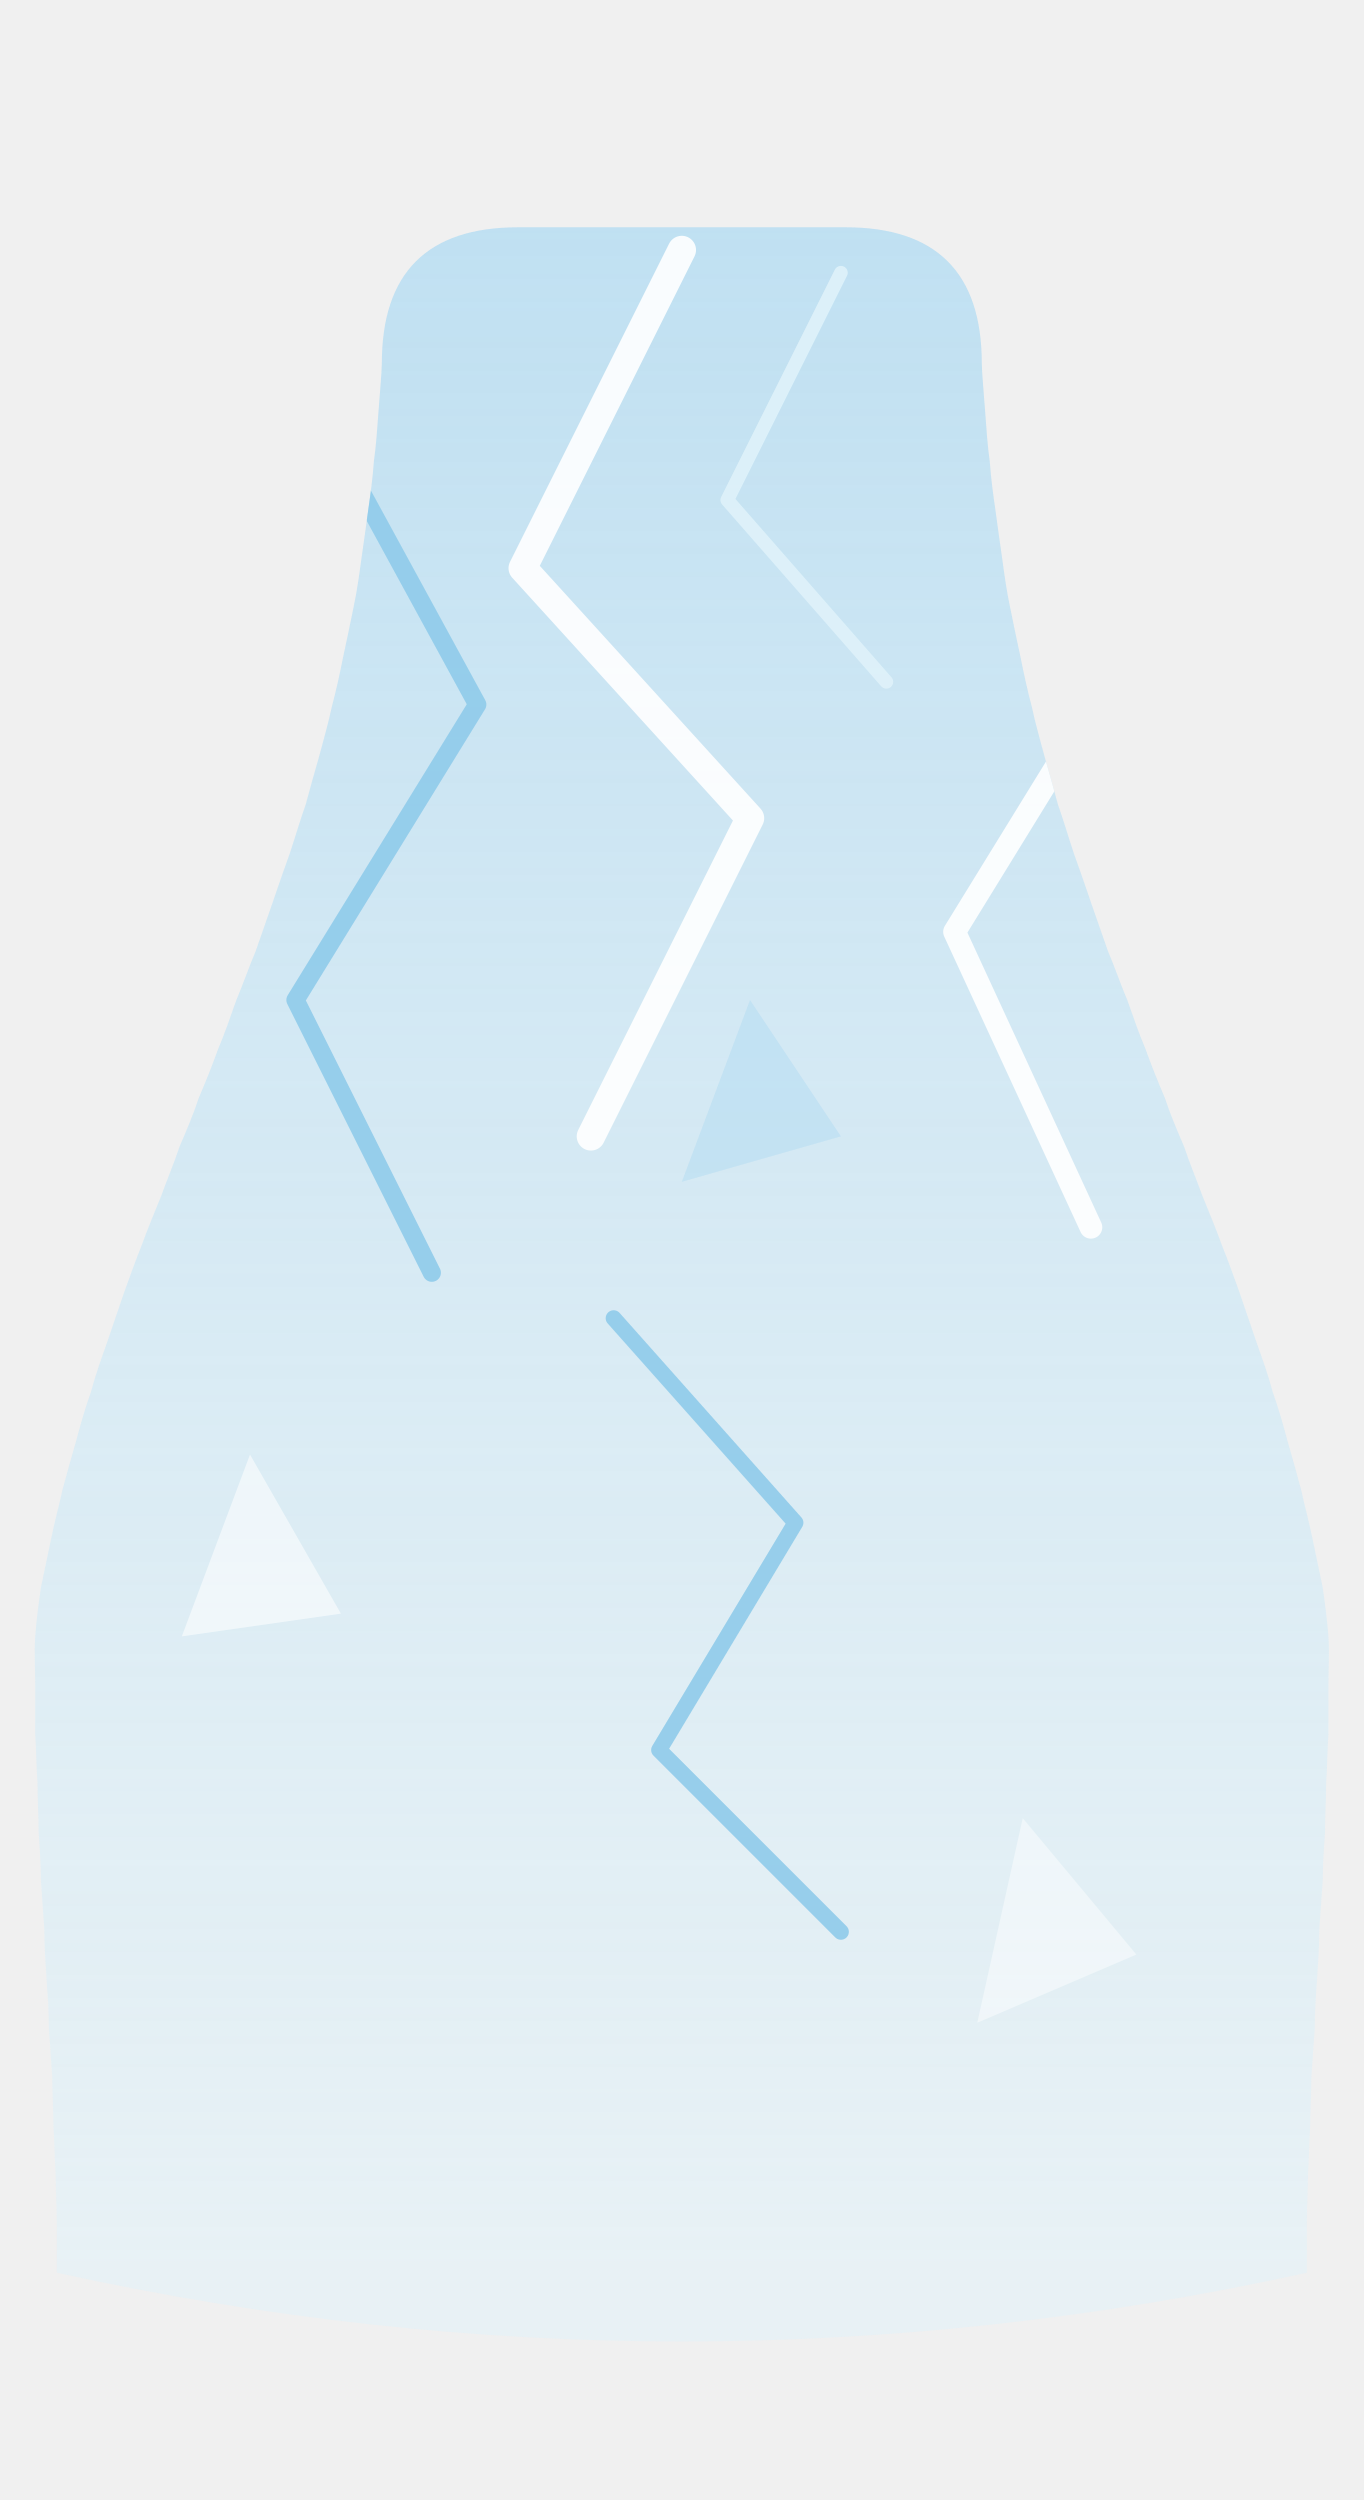
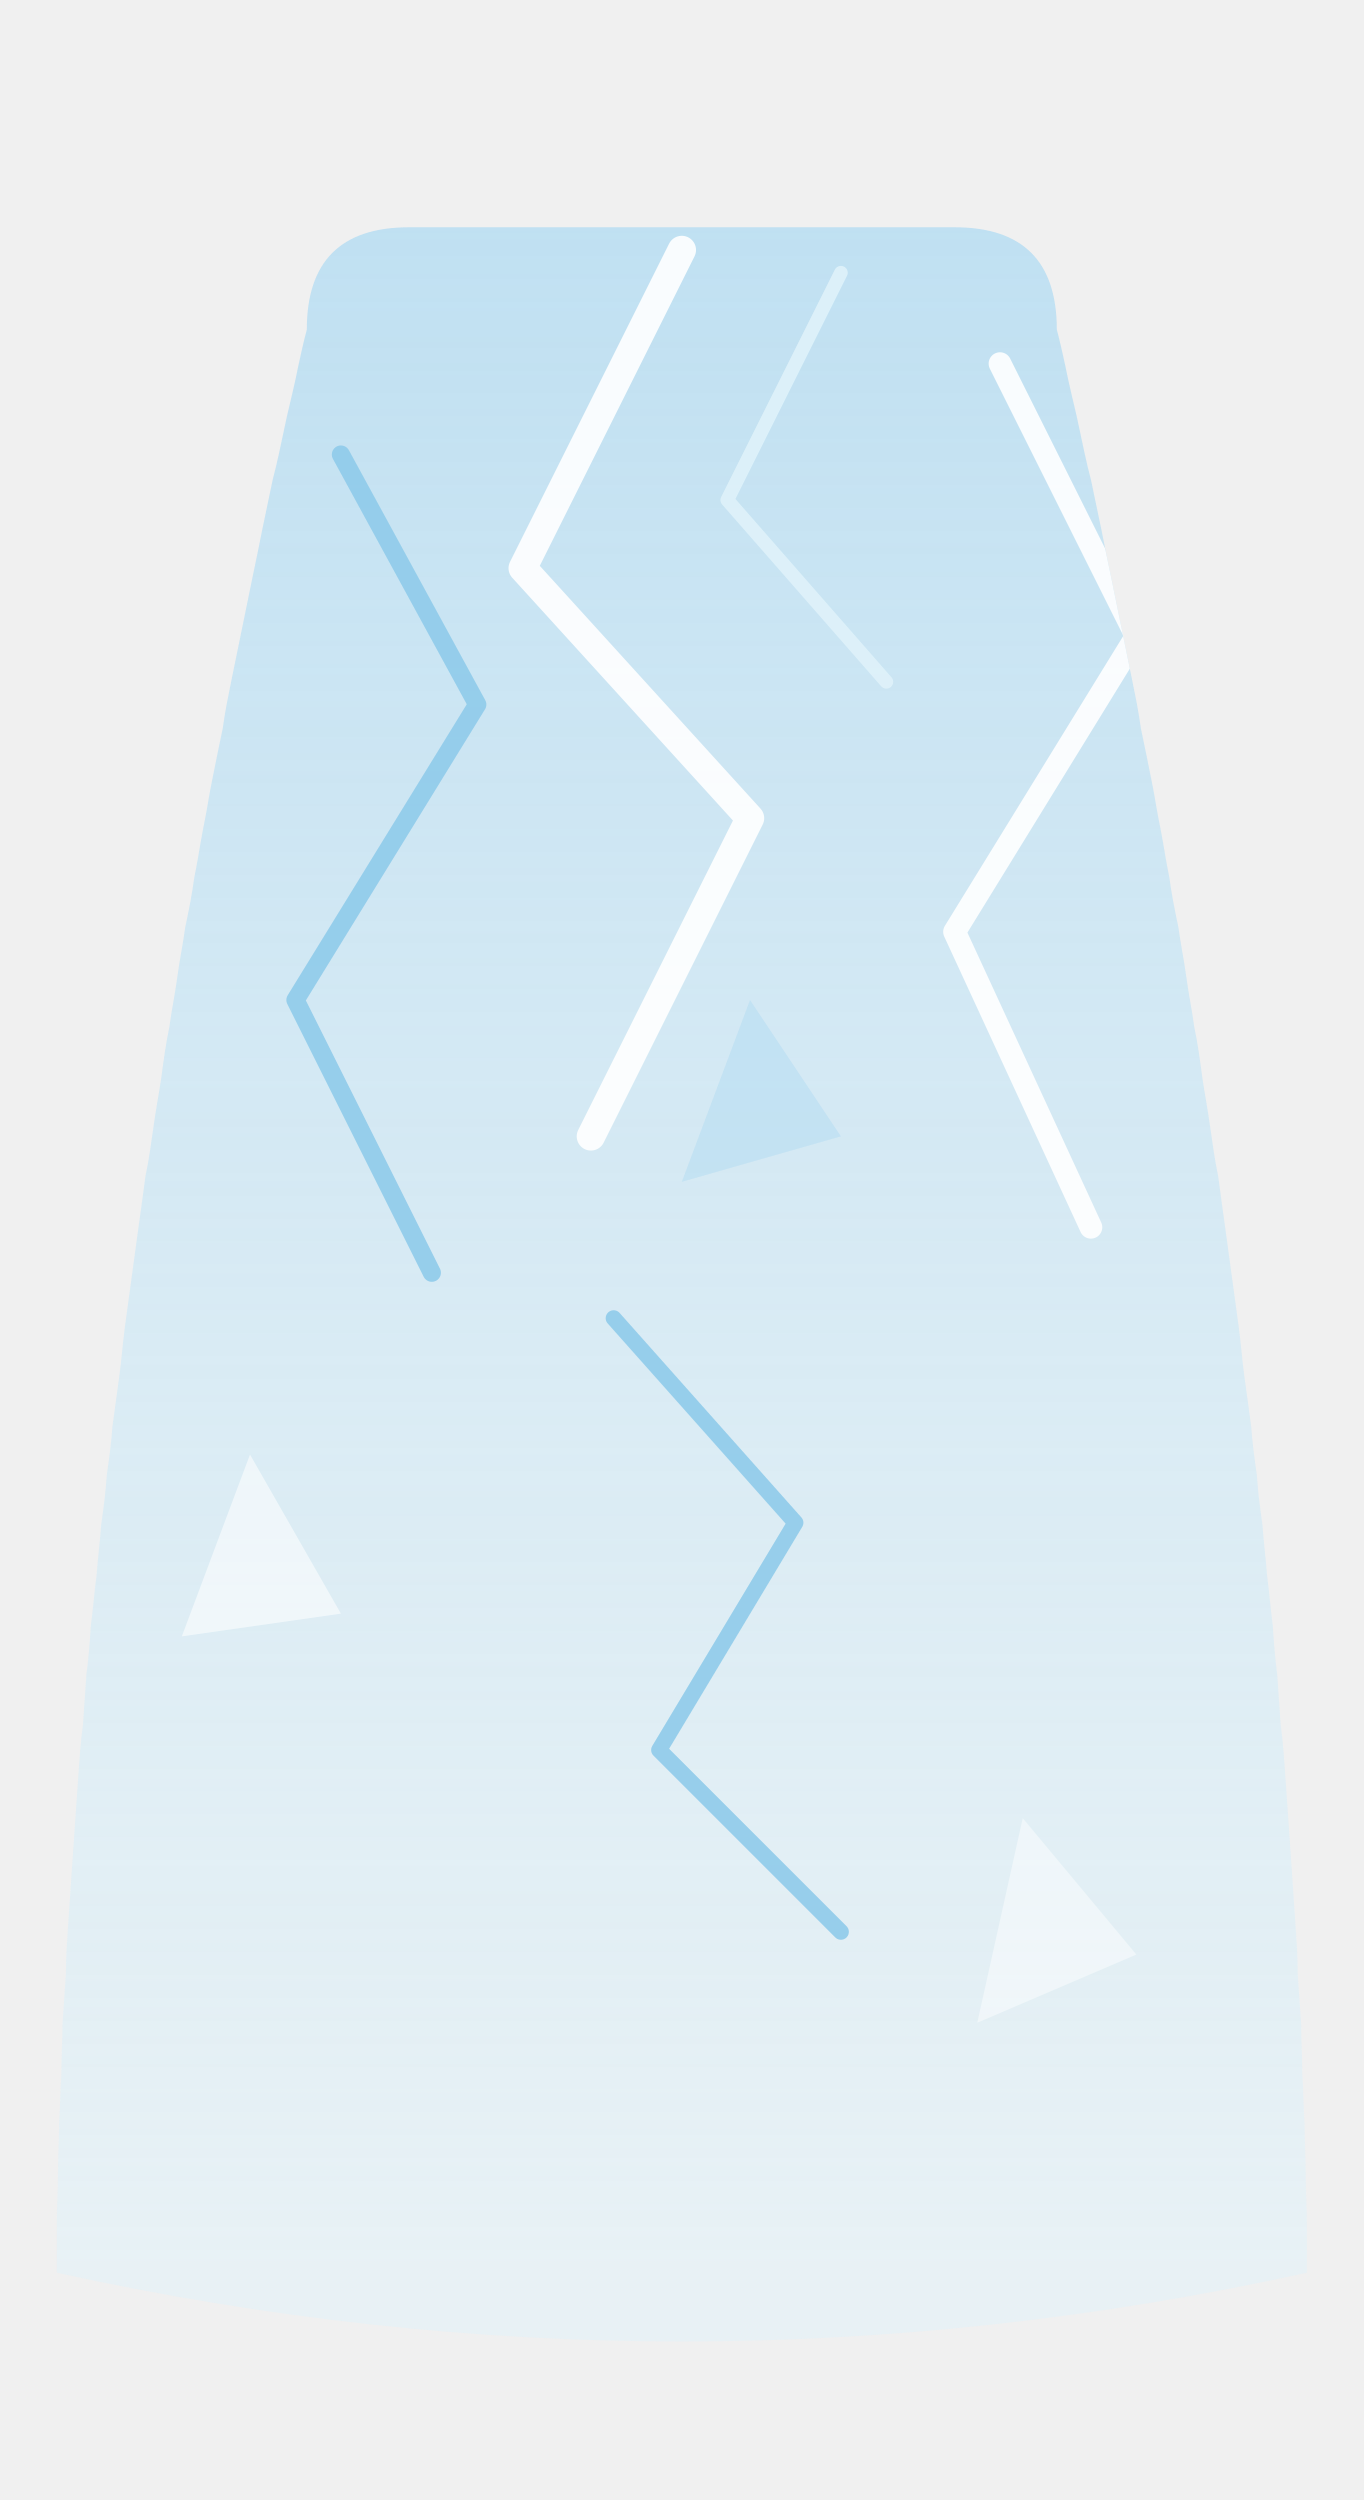
<svg xmlns="http://www.w3.org/2000/svg" viewBox="-60 -200 120 220" data-template="t_y2k_ice" data-shape="coffin" data-units="0.1mm" data-origin="nail-root-center">
  <defs>
    <clipPath id="nail-clip">
-       <path d="M -55 0 C -55 -0.7 -55 -2.9 -55 -4.3 C -55 -5.7 -55.1 -7.2 -55.1 -8.6 C -55.2 -10.1 -55.2 -11.5 -55.3 -12.9 C -55.3 -14.4 -55.4 -15.8 -55.4 -17.2 C -55.5 -18.7 -55.6 -20.1 -55.7 -21.5 C -55.7 -23 -55.8 -24.4 -55.9 -25.8 C -56 -27.3 -56.1 -28.7 -56.1 -30.2 C -56.2 -31.6 -56.3 -33 -56.4 -34.5 C -56.4 -35.9 -56.5 -37.3 -56.6 -38.8 C -56.6 -40.2 -56.7 -41.6 -56.7 -43.1 C -56.8 -44.5 -56.8 -45.9 -56.9 -47.4 C -56.9 -48.8 -56.9 -50.3 -56.9 -51.7 C -56.9 -53.1 -57 -54.6 -56.9 -56 C -56.8 -57.4 -56.6 -58.9 -56.4 -60.3 C -56.1 -61.7 -55.8 -63.2 -55.5 -64.6 C -55.2 -66.1 -54.8 -67.5 -54.5 -68.9 C -54.1 -70.4 -53.7 -71.8 -53.3 -73.2 C -52.9 -74.7 -52.5 -76.1 -52 -77.5 C -51.6 -79 -51.1 -80.4 -50.6 -81.8 C -50.1 -83.3 -49.6 -84.7 -49.1 -86.2 C -48.6 -87.6 -48.1 -89 -47.5 -90.5 C -47 -91.9 -46.4 -93.3 -45.8 -94.8 C -45.3 -96.2 -44.7 -97.6 -44.2 -99.1 C -43.6 -100.5 -43 -101.9 -42.5 -103.4 C -41.9 -104.8 -41.3 -106.3 -40.8 -107.7 C -40.2 -109.1 -39.7 -110.6 -39.2 -112 C -38.6 -113.4 -38.1 -114.9 -37.5 -116.3 C -37 -117.7 -36.5 -119.2 -36 -120.6 C -35.5 -122.1 -35 -123.5 -34.5 -124.9 C -34 -126.4 -33.6 -127.8 -33.1 -129.2 C -32.7 -130.7 -32.3 -132.1 -31.9 -133.5 C -31.5 -135 -31.1 -136.4 -30.8 -137.8 C -30.4 -139.3 -30.1 -140.7 -29.8 -142.2 C -29.5 -143.6 -29.2 -145 -28.9 -146.5 C -28.6 -147.9 -28.4 -149.3 -28.2 -150.8 C -28 -152.2 -27.8 -153.6 -27.6 -155.1 C -27.4 -156.5 -27.2 -157.9 -27.1 -159.4 C -26.9 -160.8 -26.8 -162.3 -26.7 -163.7 C -26.6 -165.1 -26.4 -167.3 -26.4 -168 Q -26.4 -180 -14.4 -180 L 14.4 -180 Q 26.4 -180 26.4 -168 C 26.4 -167.3 26.6 -165.1 26.7 -163.7 C 26.8 -162.3 26.9 -160.8 27.1 -159.4 C 27.2 -157.9 27.4 -156.5 27.6 -155.1 C 27.8 -153.6 28 -152.2 28.2 -150.8 C 28.4 -149.3 28.6 -147.9 28.9 -146.5 C 29.2 -145 29.5 -143.6 29.8 -142.2 C 30.1 -140.7 30.4 -139.3 30.8 -137.8 C 31.1 -136.4 31.5 -135 31.9 -133.5 C 32.3 -132.1 32.7 -130.7 33.1 -129.2 C 33.6 -127.8 34 -126.4 34.5 -124.9 C 35 -123.5 35.5 -122.1 36 -120.6 C 36.5 -119.2 37 -117.7 37.5 -116.3 C 38.1 -114.9 38.6 -113.4 39.2 -112 C 39.7 -110.6 40.2 -109.1 40.8 -107.7 C 41.3 -106.3 41.9 -104.8 42.5 -103.4 C 43 -101.9 43.6 -100.5 44.2 -99.1 C 44.7 -97.6 45.3 -96.2 45.8 -94.8 C 46.4 -93.3 47 -91.9 47.5 -90.5 C 48.1 -89 48.6 -87.6 49.1 -86.2 C 49.6 -84.7 50.1 -83.3 50.6 -81.8 C 51.1 -80.4 51.6 -79 52 -77.5 C 52.5 -76.1 52.9 -74.7 53.3 -73.2 C 53.7 -71.8 54.1 -70.4 54.5 -68.9 C 54.8 -67.5 55.2 -66.1 55.5 -64.6 C 55.8 -63.2 56.1 -61.7 56.4 -60.3 C 56.6 -58.9 56.8 -57.4 56.9 -56 C 57 -54.6 56.9 -53.1 56.9 -51.7 C 56.9 -50.3 56.9 -48.8 56.9 -47.4 C 56.8 -45.9 56.8 -44.5 56.7 -43.1 C 56.7 -41.6 56.6 -40.2 56.6 -38.8 C 56.5 -37.3 56.4 -35.9 56.4 -34.5 C 56.3 -33 56.2 -31.6 56.1 -30.2 C 56.1 -28.7 56 -27.3 55.9 -25.8 C 55.8 -24.4 55.7 -23 55.7 -21.5 C 55.6 -20.1 55.5 -18.7 55.4 -17.2 C 55.4 -15.8 55.3 -14.4 55.3 -12.9 C 55.2 -11.5 55.2 -10.1 55.1 -8.6 C 55.1 -7.2 55 -5.7 55 -4.3 C 55 -2.9 55 -0.7 55 0 Q 0 12.1 -55 0 Z" />
+       <path d="M -55 0 C -55 -0.7 -55 -2.9 -55 -4.4 C -55 -5.8 -54.9 -7.3 -54.9 -8.8 C -54.9 -10.2 -54.8 -11.7 -54.8 -13.2 C -54.7 -14.6 -54.7 -16.1 -54.6 -17.5 C -54.6 -19 -54.5 -20.5 -54.5 -21.9 C -54.4 -23.4 -54.3 -24.8 -54.2 -26.3 C -54.2 -27.8 -54.1 -29.2 -54 -30.7 C -53.9 -32.2 -53.8 -33.6 -53.7 -35.1 C -53.6 -36.5 -53.5 -38 -53.4 -39.5 C -53.3 -40.9 -53.2 -42.4 -53.1 -43.8 C -53 -45.3 -52.9 -46.8 -52.7 -48.2 C -52.6 -49.7 -52.5 -51.2 -52.4 -52.6 C -52.2 -54.1 -52.1 -55.5 -52 -57 C -51.8 -58.5 -51.7 -59.9 -51.5 -61.4 C -51.4 -62.8 -51.2 -64.3 -51.1 -65.8 C -50.9 -67.2 -50.7 -68.7 -50.6 -70.2 C -50.4 -71.6 -50.2 -73.1 -50.1 -74.5 C -49.9 -76 -49.7 -77.5 -49.5 -78.9 C -49.3 -80.4 -49.2 -81.8 -49 -83.3 C -48.8 -84.8 -48.6 -86.2 -48.4 -87.7 C -48.2 -89.2 -48 -90.6 -47.8 -92.1 C -47.6 -93.5 -47.4 -95 -47.2 -96.5 C -46.9 -97.9 -46.7 -99.4 -46.5 -100.8 C -46.3 -102.3 -46 -103.8 -45.8 -105.2 C -45.6 -106.7 -45.4 -108.2 -45.1 -109.6 C -44.9 -111.1 -44.6 -112.5 -44.4 -114 C -44.2 -115.5 -43.9 -116.9 -43.7 -118.4 C -43.4 -119.8 -43.1 -121.3 -42.9 -122.8 C -42.6 -124.2 -42.4 -125.7 -42.1 -127.2 C -41.8 -128.6 -41.6 -130.1 -41.3 -131.5 C -41 -133 -40.7 -134.5 -40.4 -135.9 C -40.2 -137.4 -39.9 -138.8 -39.6 -140.3 C -39.3 -141.8 -39 -143.2 -38.7 -144.7 C -38.4 -146.2 -38.1 -147.6 -37.8 -149.1 C -37.5 -150.5 -37.2 -152 -36.9 -153.5 C -36.6 -154.9 -36.3 -156.4 -36 -157.8 C -35.6 -159.3 -35.3 -160.8 -35 -162.2 C -34.7 -163.7 -34.3 -165.2 -34 -166.6 C -33.7 -168.1 -33.2 -170.3 -33 -171 Q -33 -180 -24 -180 L 24 -180 Q 33 -180 33 -171 C 33.2 -170.3 33.7 -168.1 34 -166.6 C 34.3 -165.2 34.7 -163.7 35 -162.2 C 35.3 -160.8 35.6 -159.3 36 -157.8 C 36.3 -156.4 36.6 -154.9 36.9 -153.5 C 37.2 -152 37.5 -150.5 37.8 -149.1 C 38.1 -147.6 38.4 -146.2 38.7 -144.7 C 39 -143.2 39.3 -141.8 39.6 -140.3 C 39.9 -138.8 40.2 -137.4 40.4 -135.9 C 40.7 -134.5 41 -133 41.3 -131.5 C 41.6 -130.1 41.8 -128.6 42.1 -127.2 C 42.4 -125.7 42.6 -124.2 42.9 -122.8 C 43.1 -121.3 43.4 -119.8 43.7 -118.4 C 43.9 -116.9 44.2 -115.5 44.4 -114 C 44.6 -112.5 44.9 -111.1 45.1 -109.6 C 45.4 -108.2 45.6 -106.7 45.8 -105.2 C 46 -103.8 46.3 -102.3 46.5 -100.8 C 46.7 -99.4 46.9 -97.9 47.2 -96.5 C 47.4 -95 47.6 -93.5 47.8 -92.1 C 48 -90.6 48.2 -89.2 48.4 -87.7 C 48.6 -86.2 48.8 -84.8 49 -83.3 C 49.2 -81.8 49.3 -80.4 49.5 -78.9 C 49.7 -77.5 49.9 -76 50.1 -74.5 C 50.2 -73.1 50.4 -71.6 50.6 -70.2 C 50.7 -68.7 50.9 -67.2 51.1 -65.8 C 51.2 -64.3 51.4 -62.8 51.5 -61.4 C 51.7 -59.9 51.8 -58.5 52 -57 C 52.1 -55.5 52.2 -54.1 52.4 -52.6 C 52.5 -51.2 52.6 -49.7 52.7 -48.2 C 52.9 -46.8 53 -45.3 53.1 -43.8 C 53.2 -42.4 53.3 -40.9 53.4 -39.5 C 53.5 -38 53.6 -36.5 53.7 -35.1 C 53.8 -33.6 53.9 -32.2 54 -30.7 C 54.1 -29.2 54.2 -27.8 54.2 -26.3 C 54.3 -24.8 54.4 -23.4 54.5 -21.9 C 54.5 -20.5 54.6 -19 54.6 -17.5 C 54.7 -16.1 54.7 -14.6 54.8 -13.2 C 54.8 -11.7 54.9 -10.2 54.9 -8.8 C 54.9 -7.3 55 -5.8 55 -4.4 C 55 -2.9 55 -0.7 55 0 Q 0 12.1 -55 0 Z" />
    </clipPath>
    <linearGradient id="ice-g" gradientUnits="userSpaceOnUse" x1="0" y1="0" x2="0" y2="-180">
      <stop offset="0" stop-color="#DFF2FA" stop-opacity="0.5" />
      <stop offset="1" stop-color="#B7DDF2" stop-opacity="0.85" />
    </linearGradient>
  </defs>
  <g clip-path="url(#nail-clip)">
    <rect x="-60" y="-200" width="120" height="220" fill="url(#ice-g)" />
    <polyline points="0,-178 -14,-150 6,-128 -8,-100" fill="none" stroke="#FFFFFF" stroke-width="2.5" stroke-linecap="round" stroke-linejoin="round" opacity="0.9" />
    <polyline points="-30,-160 -18,-138 -34,-112 -22,-88" fill="none" stroke="#8FCBEA" stroke-width="1.6" stroke-linecap="round" stroke-linejoin="round" opacity="0.9" />
    <polyline points="28,-168 40,-144 24,-118 36,-92" fill="none" stroke="#FFFFFF" stroke-width="2.0" stroke-linecap="round" stroke-linejoin="round" opacity="0.9" />
    <polyline points="-6,-84 10,-66 -2,-46 14,-30" fill="none" stroke="#8FCBEA" stroke-width="1.4" stroke-linecap="round" stroke-linejoin="round" opacity="0.9" />
    <polyline points="14,-176 4,-156 18,-140" fill="none" stroke="#DFF2FA" stroke-width="1.2" stroke-linecap="round" stroke-linejoin="round" opacity="0.9" />
    <polygon points="-38,-72 -30,-58 -44,-56" fill="#FFFFFF" opacity="0.55" />
    <polygon points="30,-40 40,-28 26,-22" fill="#FFFFFF" opacity="0.45" />
    <polygon points="6,-112 14,-100 0,-96" fill="#B7DDF2" opacity="0.6" />
  </g>
</svg>
